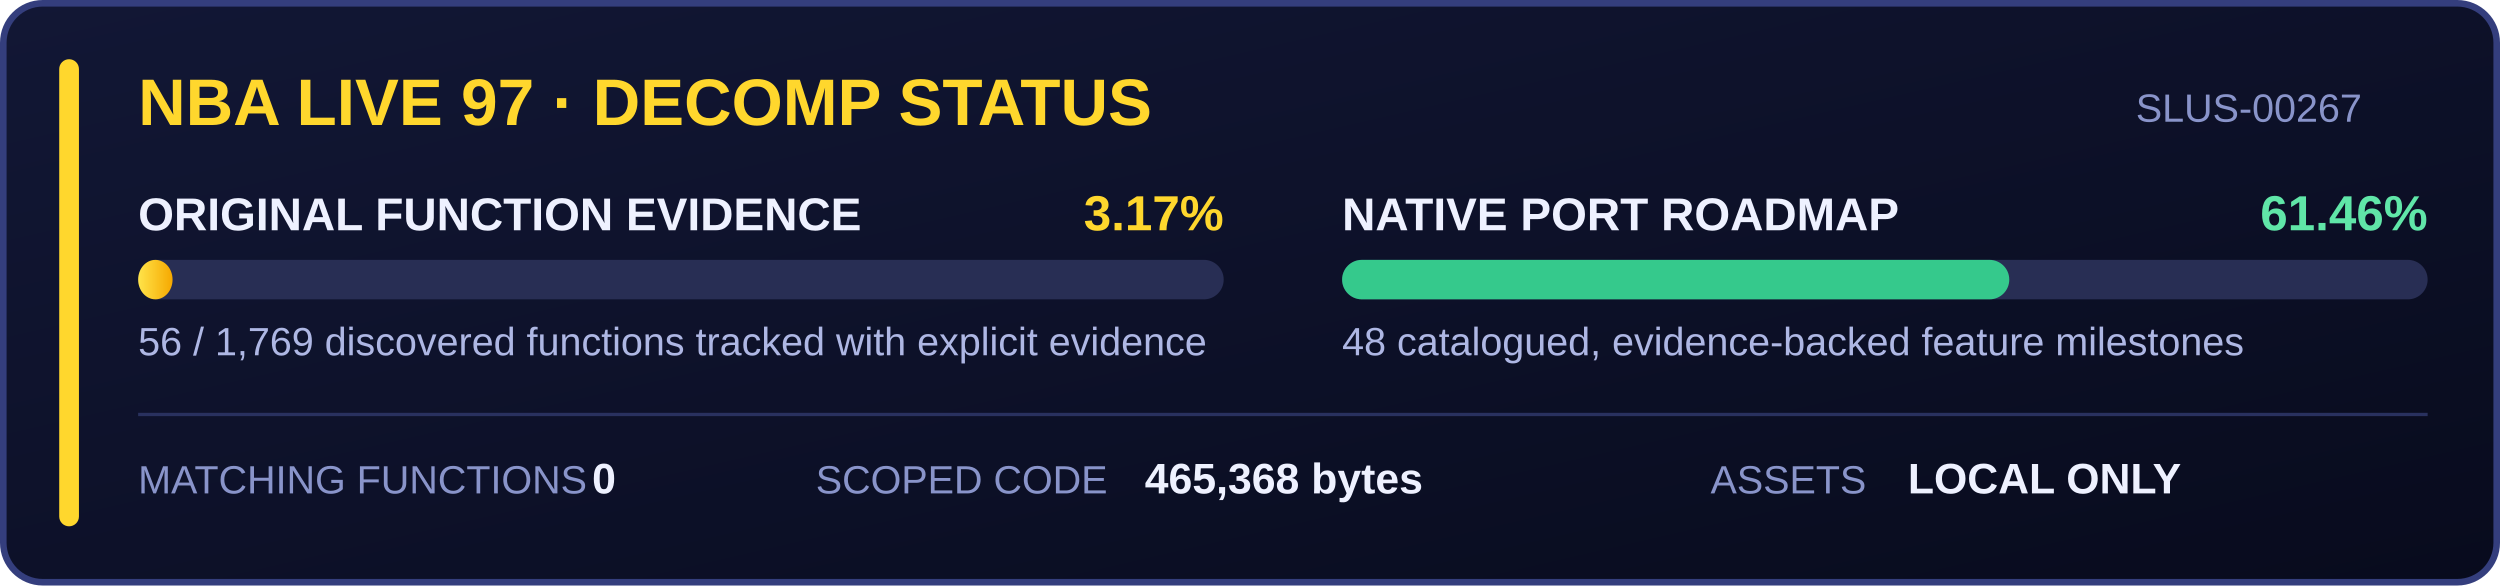
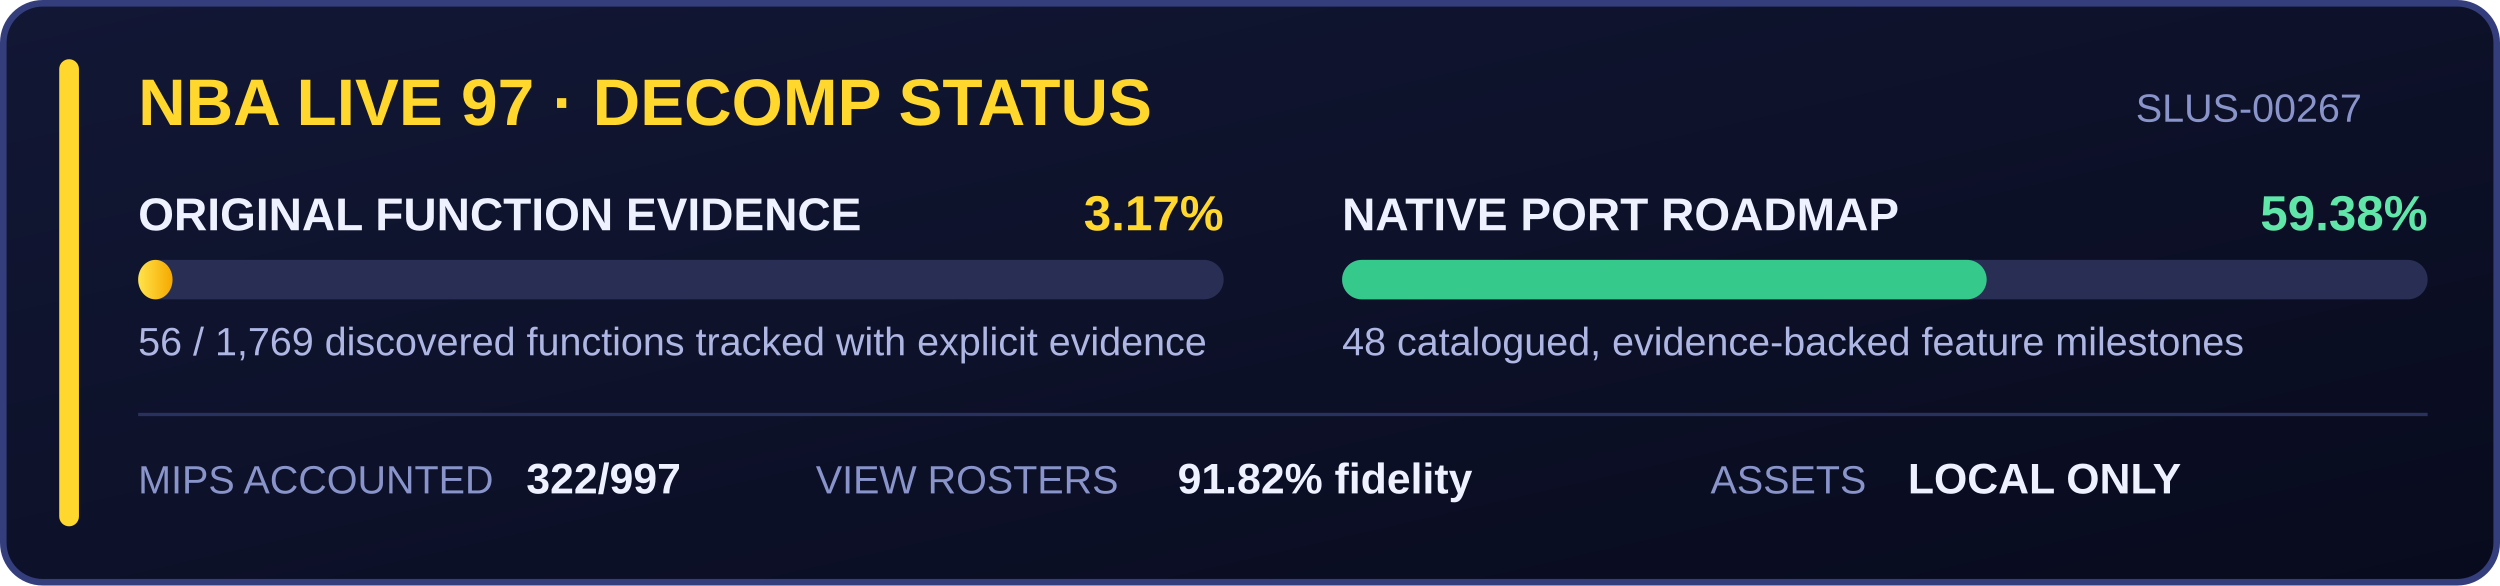
<svg xmlns="http://www.w3.org/2000/svg" width="760" height="178" viewBox="0 0 760 178" role="img" aria-labelledby="title desc">
  <defs>
    <linearGradient id="panel" x1="0" y1="0" x2="1" y2="1">
      <stop stop-color="#121735" />
      <stop offset="1" stop-color="#080b1d" />
    </linearGradient>
    <linearGradient id="gold" x1="0" y1="0" x2="1" y2="0">
      <stop stop-color="#ffe44a" />
      <stop offset="1" stop-color="#f6a800" />
    </linearGradient>
  </defs>
  <rect x="1" y="1" width="758" height="176" rx="12" fill="url(#panel)" stroke="#343e7d" stroke-width="2" />
  <rect x="18" y="18" width="6" height="142" rx="3" fill="#ffd72d" />
  <g font-family="Segoe UI, Arial, sans-serif">
    <text x="42" y="38" fill="#ffd72d" font-size="20" font-weight="700">NBA LIVE 97 · DECOMP STATUS</text>
    <text x="718" y="37" fill="#8994ca" font-size="12" text-anchor="end">SLUS-00267</text>
    <text x="42" y="70" fill="#eef1ff" font-size="14" font-weight="600">ORIGINAL FUNCTION EVIDENCE</text>
    <text x="372" y="70" fill="#ffd72d" font-size="15" font-weight="700" text-anchor="end">3.17%</text>
    <rect x="42" y="79" width="330" height="12" rx="6" fill="#282e54" />
    <rect x="42" y="79" width="10.46" height="12" rx="6" fill="url(#gold)" />
    <text x="42" y="108" fill="#aeb7e4" font-size="12">56 / 1,769 discovered functions tracked with explicit evidence</text>
    <text x="408" y="70" fill="#eef1ff" font-size="14" font-weight="600">NATIVE PORT ROADMAP</text>
-     <text x="738" y="70" fill="#60e6a8" font-size="15" font-weight="700" text-anchor="end">61.46%</text>
+     <text x="738" y="70" fill="#60e6a8" font-size="15" font-weight="700" text-anchor="end">59.38%</text>
    <rect x="408" y="79" width="330" height="12" rx="6" fill="#282e54" />
-     <rect x="408" y="79" width="202.82" height="12" rx="6" fill="#35c98c" />
+     <rect x="408" y="79" width="195.95" height="12" rx="6" fill="#35c98c" />
    <text x="408" y="108" fill="#aeb7e4" font-size="12">48 catalogued, evidence-backed feature milestones</text>
    <line x1="42" y1="126" x2="738" y2="126" stroke="#29315f" />
-     <text x="42" y="150" fill="#8994ca" font-size="12">MATCHING FUNCTIONS</text>
-     <text x="180" y="150" fill="#eef1ff" font-size="13" font-weight="700">0</text>
-     <text x="248" y="150" fill="#8994ca" font-size="12">SCOPED CODE</text>
-     <text x="348" y="150" fill="#eef1ff" font-size="13" font-weight="700">465,368 bytes</text>
+     <text x="42" y="150" fill="#8994ca" font-size="12">MIPS ACCOUNTED</text>
+     <text x="160" y="150" fill="#eef1ff" font-size="13" font-weight="700">322/997</text>
+     <text x="248" y="150" fill="#8994ca" font-size="12">VIEW ROSTERS</text>
+     <text x="358" y="150" fill="#eef1ff" font-size="13" font-weight="700">91.82% fidelity</text>
    <text x="520" y="150" fill="#8994ca" font-size="12">ASSETS</text>
    <text x="580" y="150" fill="#eef1ff" font-size="13" font-weight="700">LOCAL ONLY</text>
  </g>
</svg>
